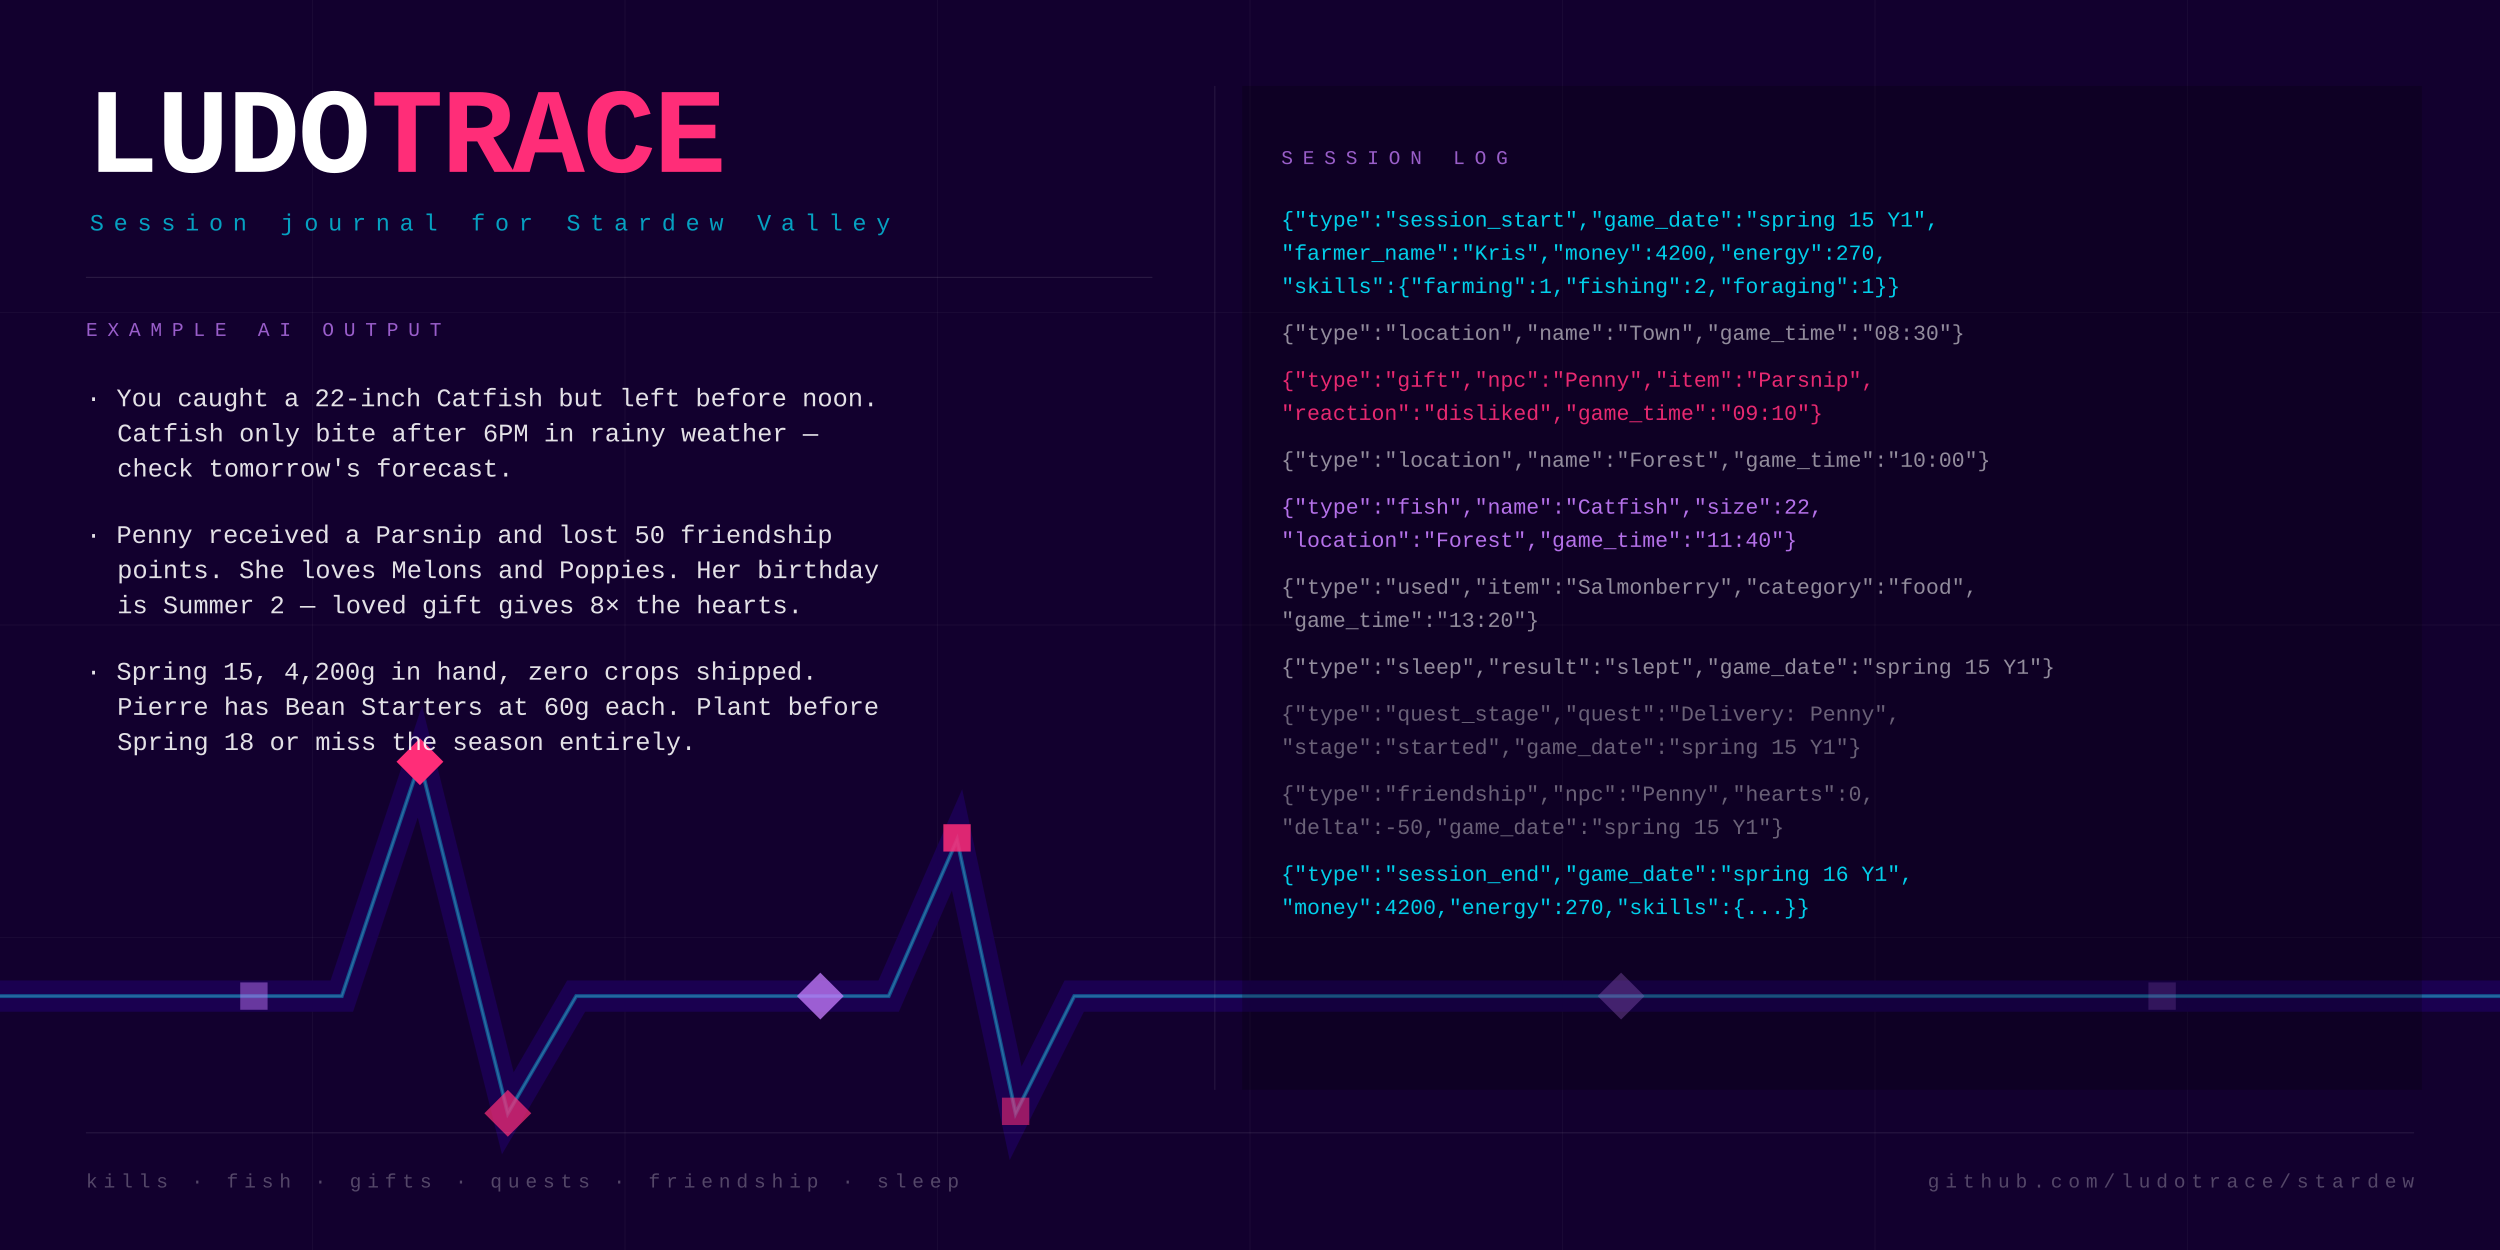
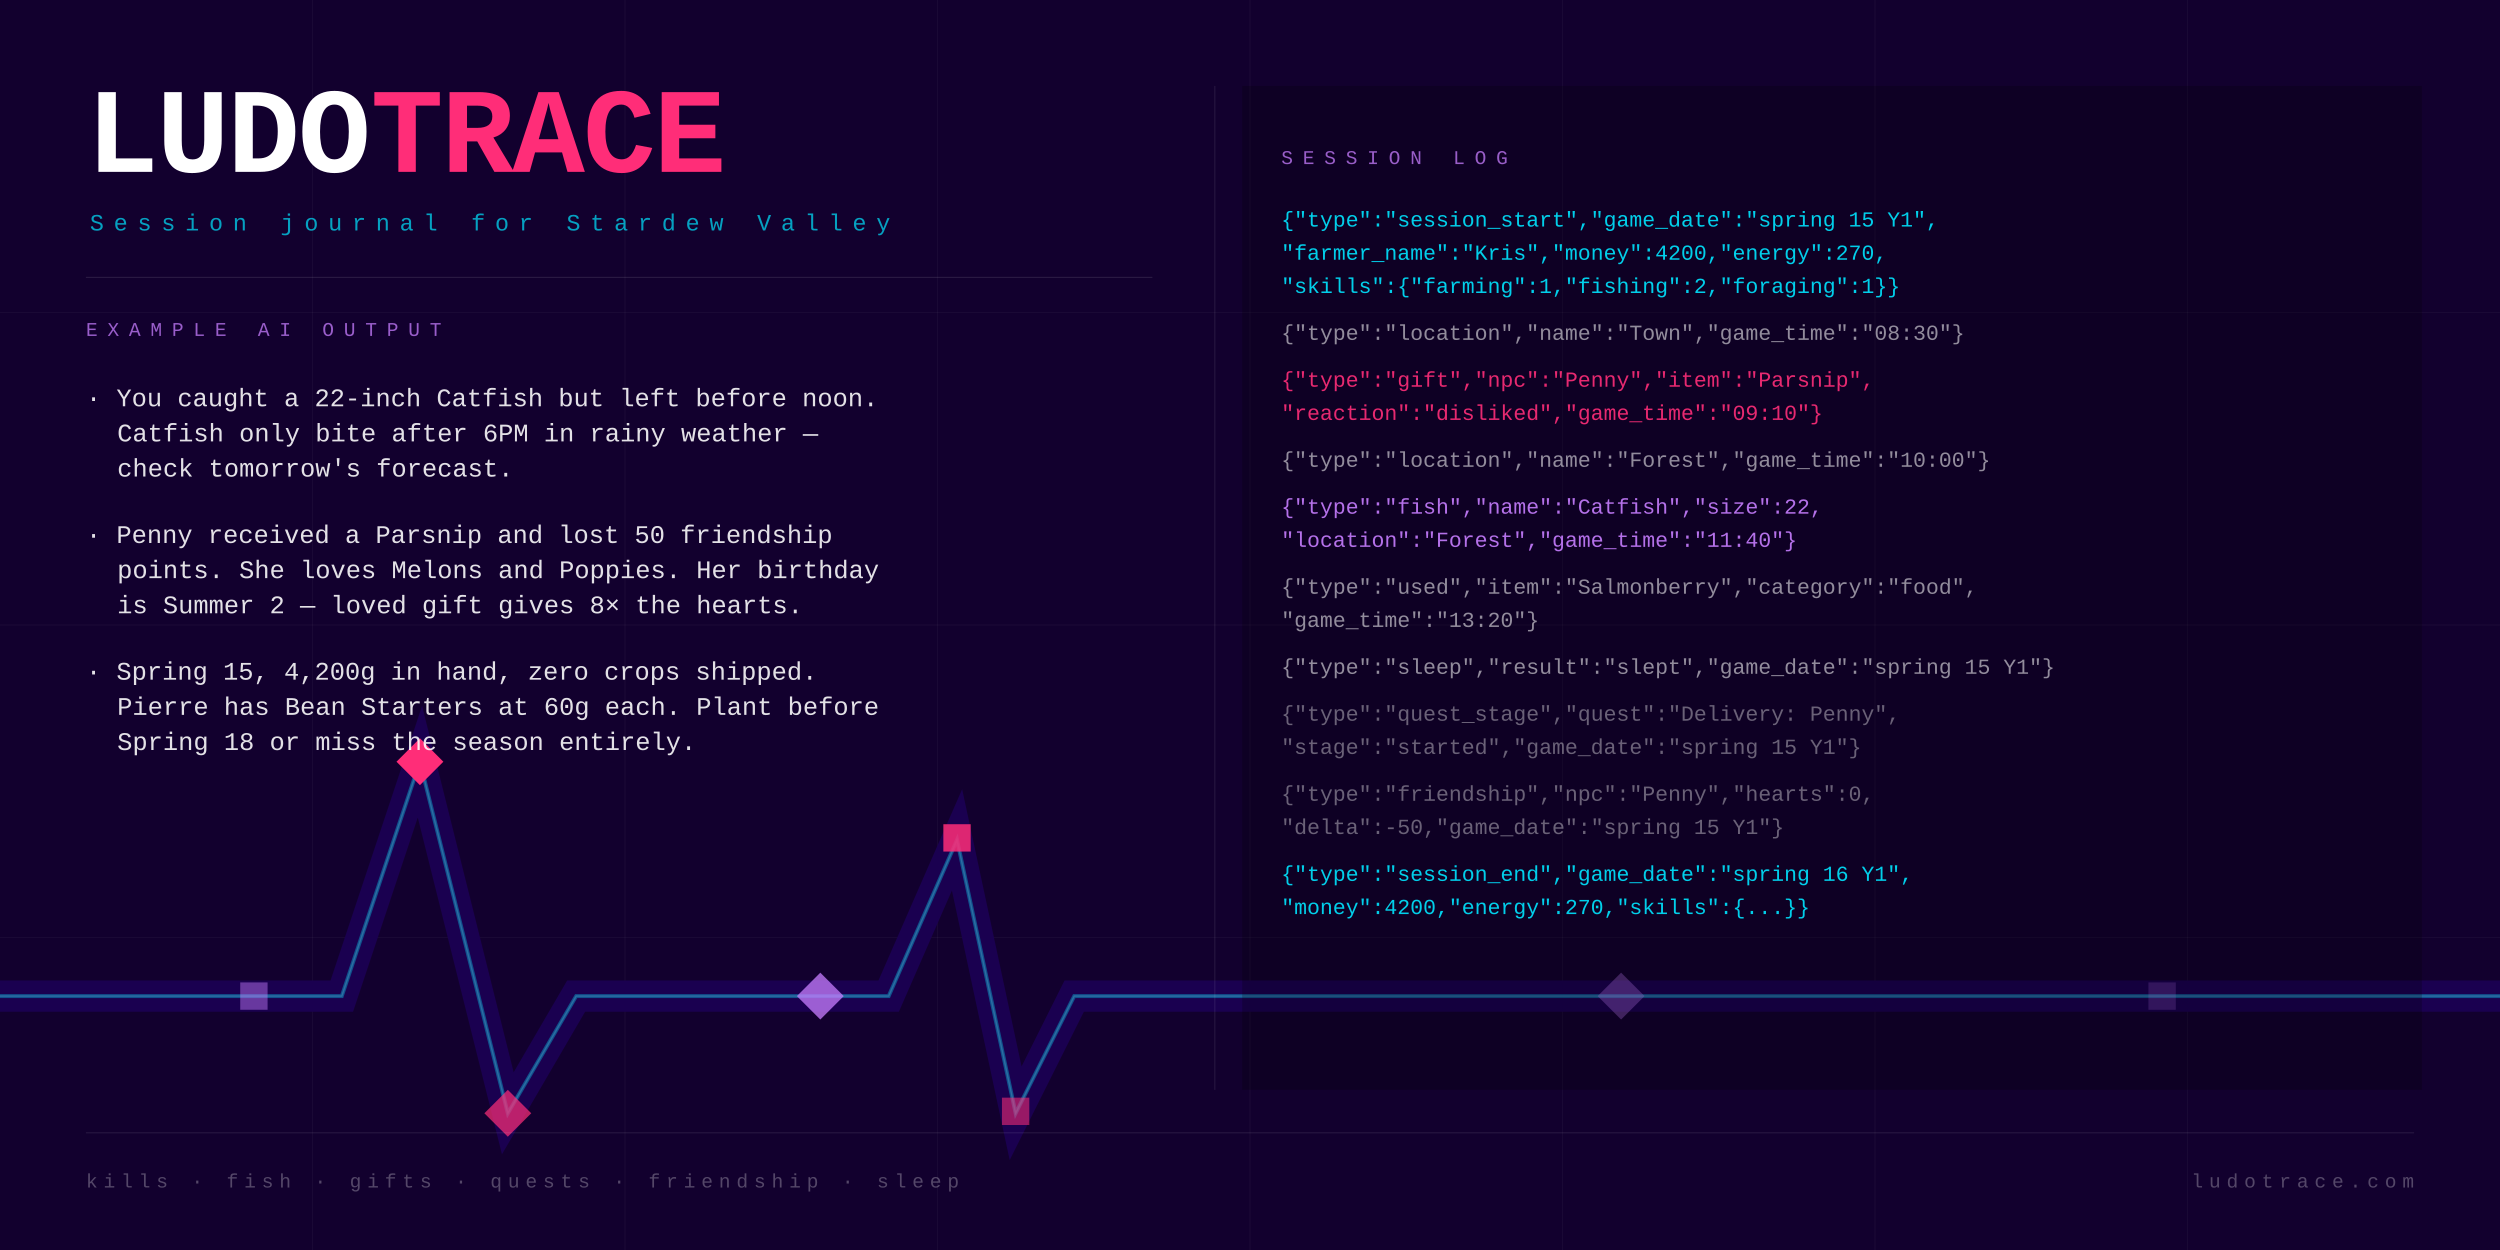
<svg xmlns="http://www.w3.org/2000/svg" width="1280" height="640" viewBox="0 0 1280 640">
  <rect width="1280" height="640" fill="#12002e" />
  <line x1="0" y1="160" x2="1280" y2="160" stroke="#ffffff" stroke-width="0.4" opacity="0.05" />
  <line x1="0" y1="320" x2="1280" y2="320" stroke="#ffffff" stroke-width="0.4" opacity="0.05" />
  <line x1="0" y1="480" x2="1280" y2="480" stroke="#ffffff" stroke-width="0.4" opacity="0.05" />
  <line x1="160" y1="0" x2="160" y2="640" stroke="#ffffff" stroke-width="0.4" opacity="0.05" />
  <line x1="320" y1="0" x2="320" y2="640" stroke="#ffffff" stroke-width="0.4" opacity="0.05" />
  <line x1="480" y1="0" x2="480" y2="640" stroke="#ffffff" stroke-width="0.4" opacity="0.05" />
  <line x1="640" y1="0" x2="640" y2="640" stroke="#ffffff" stroke-width="0.4" opacity="0.05" />
  <line x1="800" y1="0" x2="800" y2="640" stroke="#ffffff" stroke-width="0.4" opacity="0.05" />
  <line x1="960" y1="0" x2="960" y2="640" stroke="#ffffff" stroke-width="0.4" opacity="0.05" />
  <line x1="1120" y1="0" x2="1120" y2="640" stroke="#ffffff" stroke-width="0.4" opacity="0.05" />
  <polyline points="0,510 130,510 175,510 215,390 260,570 295,510 420,510 455,510 490,430 520,570 550,510 1280,510" fill="none" stroke="#1a0050" stroke-width="16" stroke-linejoin="miter" stroke-linecap="square" />
  <polyline points="0,510 130,510 175,510 215,390 260,570 295,510 420,510 455,510 490,430 520,570 550,510 1280,510" fill="none" stroke="#00e5ff" stroke-width="2" stroke-linejoin="miter" stroke-linecap="square" opacity="0.35" />
  <polyline points="0,510 130,510 175,510 215,390 260,570 295,510 420,510 455,510 490,430 520,570 550,510 1280,510" fill="none" stroke="#a0f0ff" stroke-width="0.75" stroke-linejoin="miter" stroke-linecap="square" opacity="0.18" />
  <polygon points="215,378 227,390 215,402 203,390" fill="#ff2d78" />
  <rect x="483" y="422" width="14" height="14" fill="#ff2d78" opacity="0.85" />
  <polygon points="260,558 272,570 260,582 248,570" fill="#ff2d78" opacity="0.7" />
  <rect x="513" y="562" width="14" height="14" fill="#ff2d78" opacity="0.55" />
  <polygon points="420,498 432,510 420,522 408,510" fill="#c77dff" opacity="0.75" />
  <rect x="123" y="503" width="14" height="14" fill="#c77dff" opacity="0.45" />
  <polygon points="830,498 842,510 830,522 818,510" fill="#c77dff" opacity="0.35" />
  <rect x="1100" y="503" width="14" height="14" fill="#c77dff" opacity="0.22" />
  <text x="44" y="88" font-family="'Courier New',monospace" font-size="62" font-weight="700" letter-spacing="-1" fill="#ffffff">LUDO<tspan fill="#ff2d78">TRACE</tspan>
  </text>
  <text x="46" y="118" font-family="'Courier New',monospace" font-size="12" letter-spacing="5" fill="#00e5ff" opacity="0.7">Session journal for Stardew Valley</text>
  <line x1="44" y1="142" x2="590" y2="142" stroke="#ffffff" stroke-width="0.5" opacity="0.12" />
  <text x="44" y="172" font-family="'Courier New',monospace" font-size="10" letter-spacing="5" fill="#c77dff" opacity="0.75">EXAMPLE  AI  OUTPUT</text>
  <text x="44" y="208" font-family="'Courier New',monospace" font-size="13" fill="#ffffff" opacity="0.88">·  You caught a 22-inch Catfish but left before noon.</text>
  <text x="60" y="226" font-family="'Courier New',monospace" font-size="13" fill="#ffffff" opacity="0.88">   Catfish only bite after 6PM in rainy weather —</text>
  <text x="60" y="244" font-family="'Courier New',monospace" font-size="13" fill="#ffffff" opacity="0.88">   check tomorrow's forecast.</text>
  <text x="44" y="278" font-family="'Courier New',monospace" font-size="13" fill="#ffffff" opacity="0.88">·  Penny received a Parsnip and lost 50 friendship</text>
  <text x="60" y="296" font-family="'Courier New',monospace" font-size="13" fill="#ffffff" opacity="0.88">   points. She loves Melons and Poppies. Her birthday</text>
  <text x="60" y="314" font-family="'Courier New',monospace" font-size="13" fill="#ffffff" opacity="0.88">   is Summer 2 — loved gift gives 8× the hearts.</text>
  <text x="44" y="348" font-family="'Courier New',monospace" font-size="13" fill="#ffffff" opacity="0.88">·  Spring 15, 4,200g in hand, zero crops shipped.</text>
  <text x="60" y="366" font-family="'Courier New',monospace" font-size="13" fill="#ffffff" opacity="0.88">   Pierre has Bean Starters at 60g each. Plant before</text>
  <text x="60" y="384" font-family="'Courier New',monospace" font-size="13" fill="#ffffff" opacity="0.88">   Spring 18 or miss the season entirely.</text>
  <line x1="622" y1="44" x2="622" y2="558" stroke="#ffffff" stroke-width="0.5" opacity="0.1" />
  <rect x="636" y="44" width="604" height="514" fill="#000000" opacity="0.22" />
  <text x="656" y="84" font-family="'Courier New',monospace" font-size="10" letter-spacing="5" fill="#c77dff" opacity="0.75">SESSION  LOG</text>
  <text x="656" y="116" font-family="'Courier New',monospace" font-size="11" fill="#00e5ff" opacity="0.9">{"type":"session_start","game_date":"spring 15 Y1",</text>
  <text x="656" y="133" font-family="'Courier New',monospace" font-size="11" fill="#00e5ff" opacity="0.9"> "farmer_name":"Kris","money":4200,"energy":270,</text>
  <text x="656" y="150" font-family="'Courier New',monospace" font-size="11" fill="#00e5ff" opacity="0.9"> "skills":{"farming":1,"fishing":2,"foraging":1}}</text>
  <text x="656" y="174" font-family="'Courier New',monospace" font-size="11" fill="#ffffff" opacity="0.55">{"type":"location","name":"Town","game_time":"08:30"}</text>
  <text x="656" y="198" font-family="'Courier New',monospace" font-size="11" fill="#ff2d78" opacity="0.9">{"type":"gift","npc":"Penny","item":"Parsnip",</text>
  <text x="656" y="215" font-family="'Courier New',monospace" font-size="11" fill="#ff2d78" opacity="0.9"> "reaction":"disliked","game_time":"09:10"}</text>
  <text x="656" y="239" font-family="'Courier New',monospace" font-size="11" fill="#ffffff" opacity="0.55">{"type":"location","name":"Forest","game_time":"10:00"}</text>
  <text x="656" y="263" font-family="'Courier New',monospace" font-size="11" fill="#c77dff" opacity="0.9">{"type":"fish","name":"Catfish","size":22,</text>
  <text x="656" y="280" font-family="'Courier New',monospace" font-size="11" fill="#c77dff" opacity="0.9"> "location":"Forest","game_time":"11:40"}</text>
  <text x="656" y="304" font-family="'Courier New',monospace" font-size="11" fill="#ffffff" opacity="0.55">{"type":"used","item":"Salmonberry","category":"food",</text>
  <text x="656" y="321" font-family="'Courier New',monospace" font-size="11" fill="#ffffff" opacity="0.55"> "game_time":"13:20"}</text>
  <text x="656" y="345" font-family="'Courier New',monospace" font-size="11" fill="#ffffff" opacity="0.55">{"type":"sleep","result":"slept","game_date":"spring 15 Y1"}</text>
  <text x="656" y="369" font-family="'Courier New',monospace" font-size="11" fill="#ffffff" opacity="0.38">{"type":"quest_stage","quest":"Delivery: Penny",</text>
  <text x="656" y="386" font-family="'Courier New',monospace" font-size="11" fill="#ffffff" opacity="0.38"> "stage":"started","game_date":"spring 15 Y1"}</text>
  <text x="656" y="410" font-family="'Courier New',monospace" font-size="11" fill="#ffffff" opacity="0.38">{"type":"friendship","npc":"Penny","hearts":0,</text>
  <text x="656" y="427" font-family="'Courier New',monospace" font-size="11" fill="#ffffff" opacity="0.38"> "delta":-50,"game_date":"spring 15 Y1"}</text>
  <text x="656" y="451" font-family="'Courier New',monospace" font-size="11" fill="#00e5ff" opacity="0.9">{"type":"session_end","game_date":"spring 16 Y1",</text>
  <text x="656" y="468" font-family="'Courier New',monospace" font-size="11" fill="#00e5ff" opacity="0.9"> "money":4200,"energy":270,"skills":{...}}</text>
  <line x1="44" y1="580" x2="1236" y2="580" stroke="#ffffff" stroke-width="0.5" opacity="0.1" />
  <text x="44" y="608" font-family="'Courier New',monospace" font-size="10" letter-spacing="3" fill="#ffffff" opacity="0.28">kills · fish · gifts · quests · friendship · sleep</text>
-   <text x="1236" y="608" font-family="'Courier New',monospace" font-size="10" letter-spacing="3" fill="#ffffff" opacity="0.28" text-anchor="end">github.com/ludotrace/stardew</text>
+   <text x="1236" y="608" font-family="'Courier New',monospace" font-size="10" letter-spacing="3" fill="#ffffff" opacity="0.28" text-anchor="end">ludotrace.com</text>
</svg>
